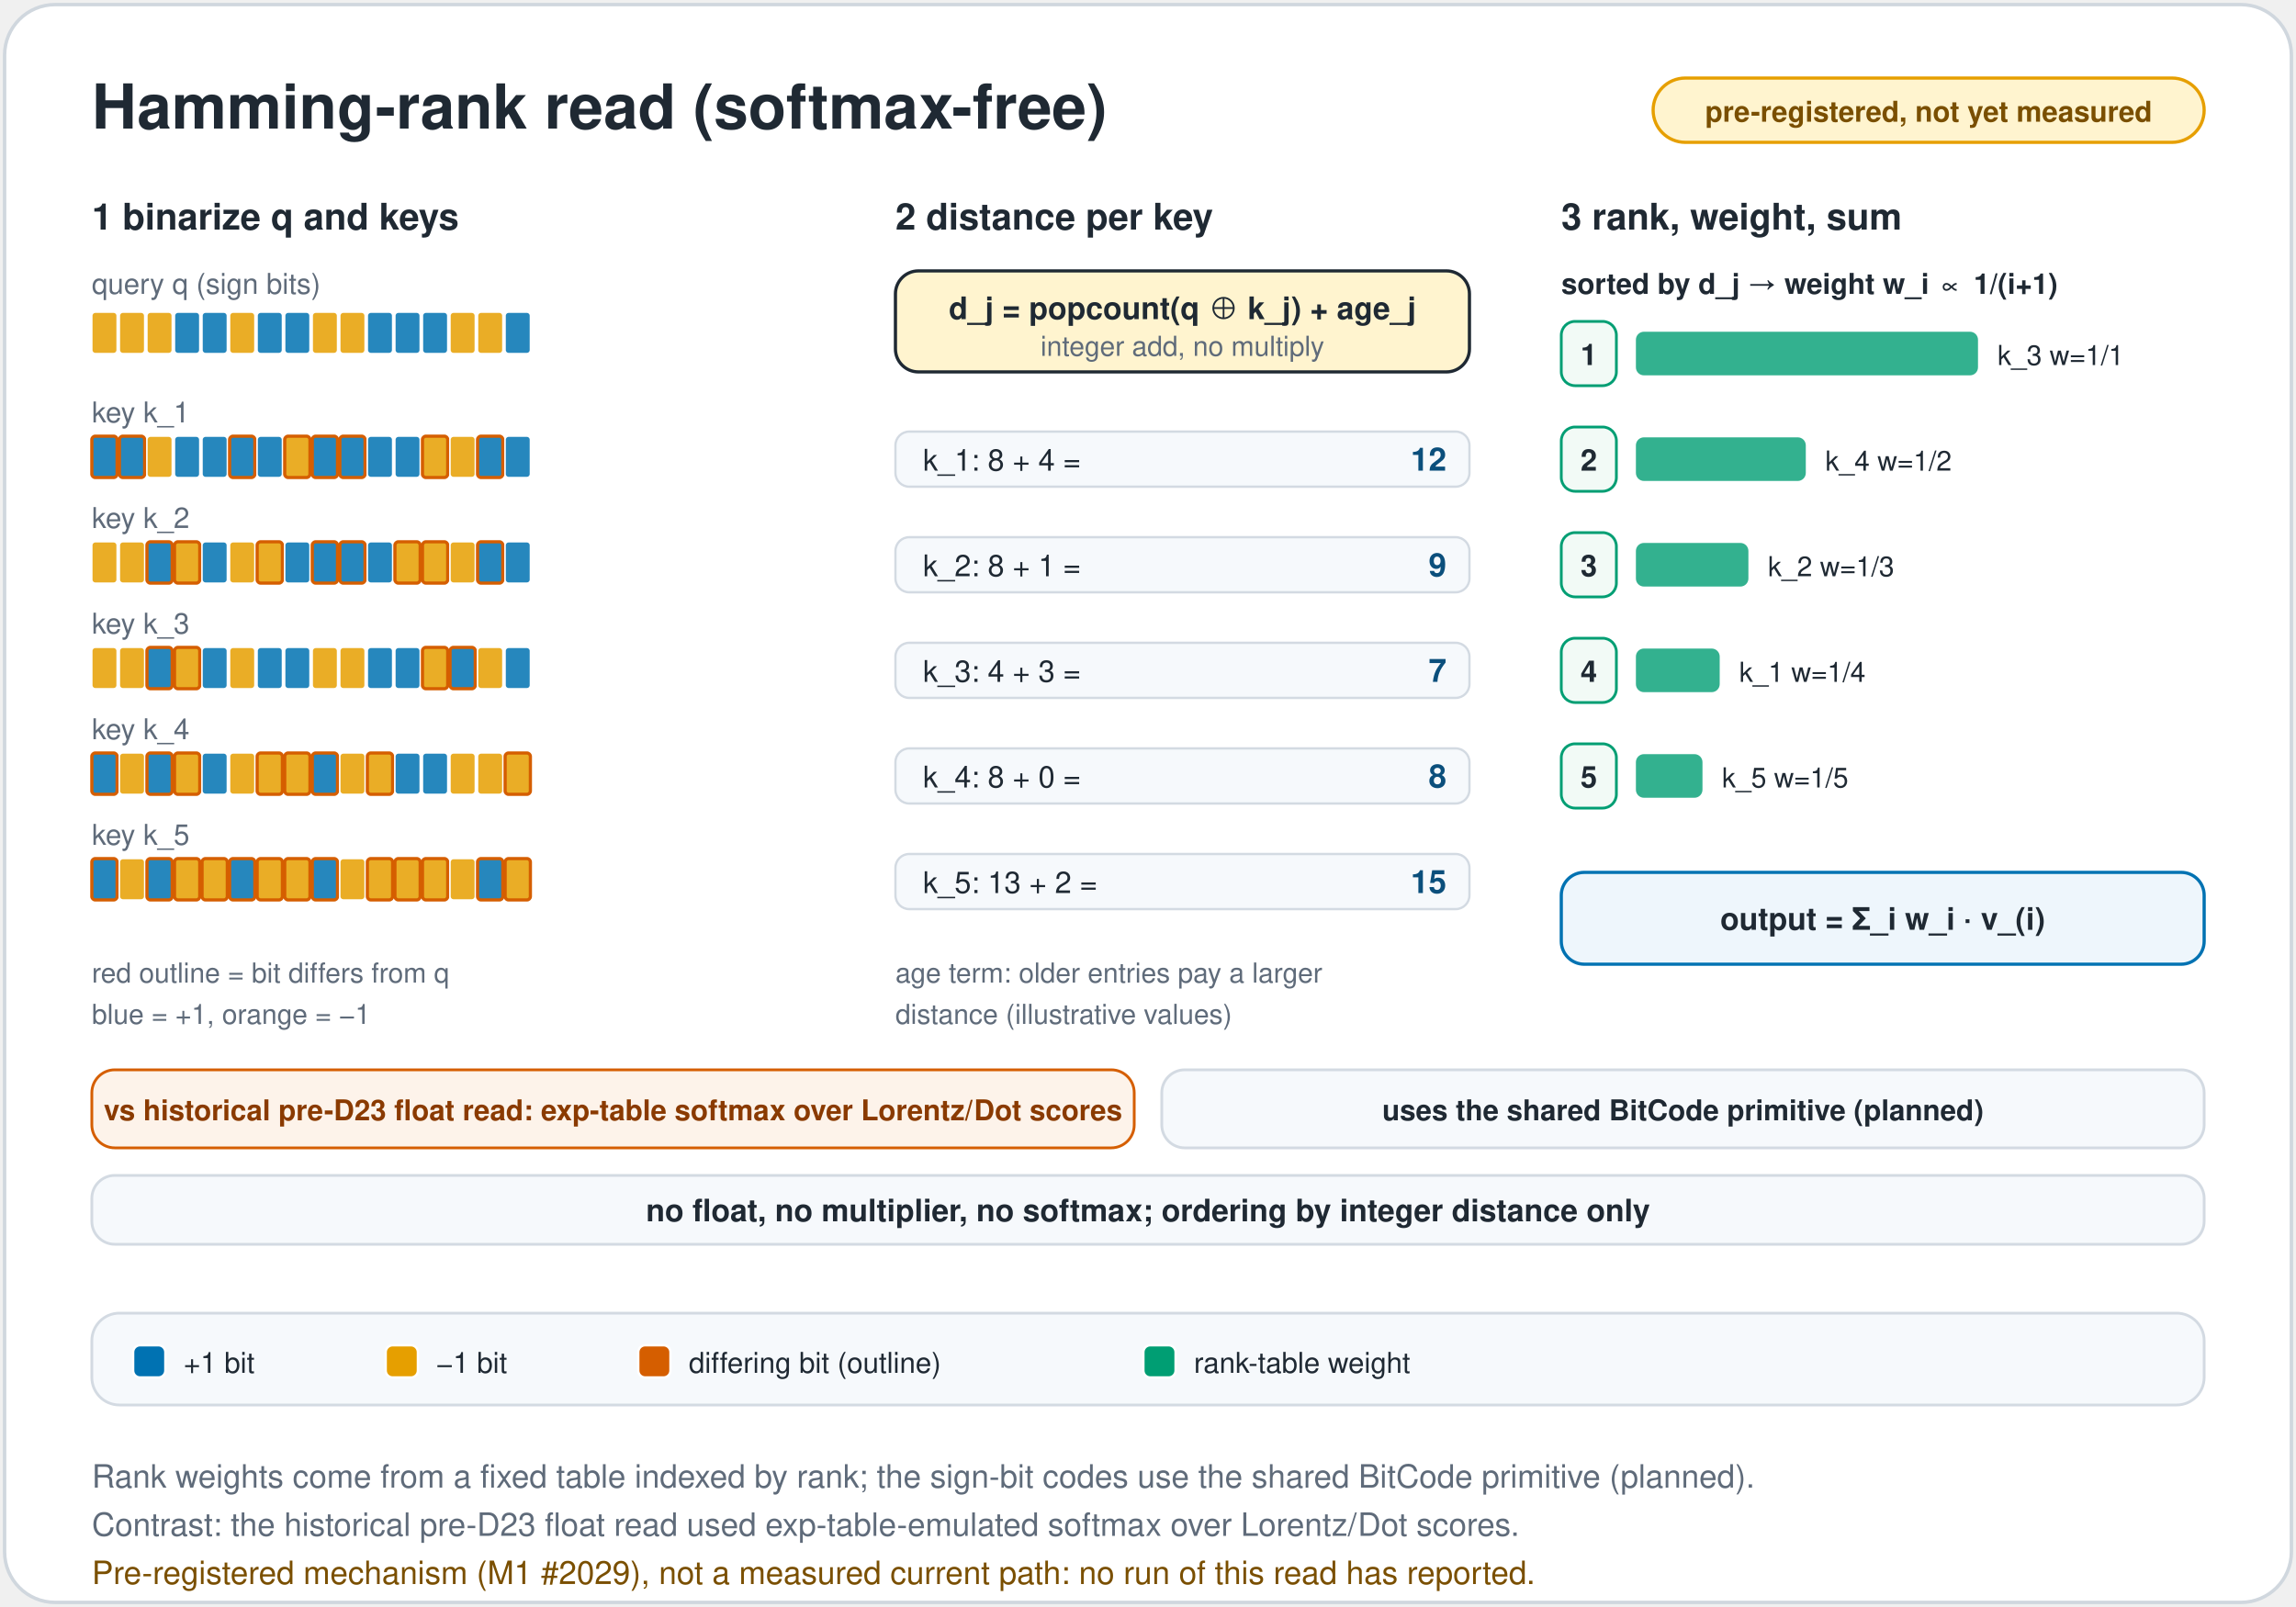
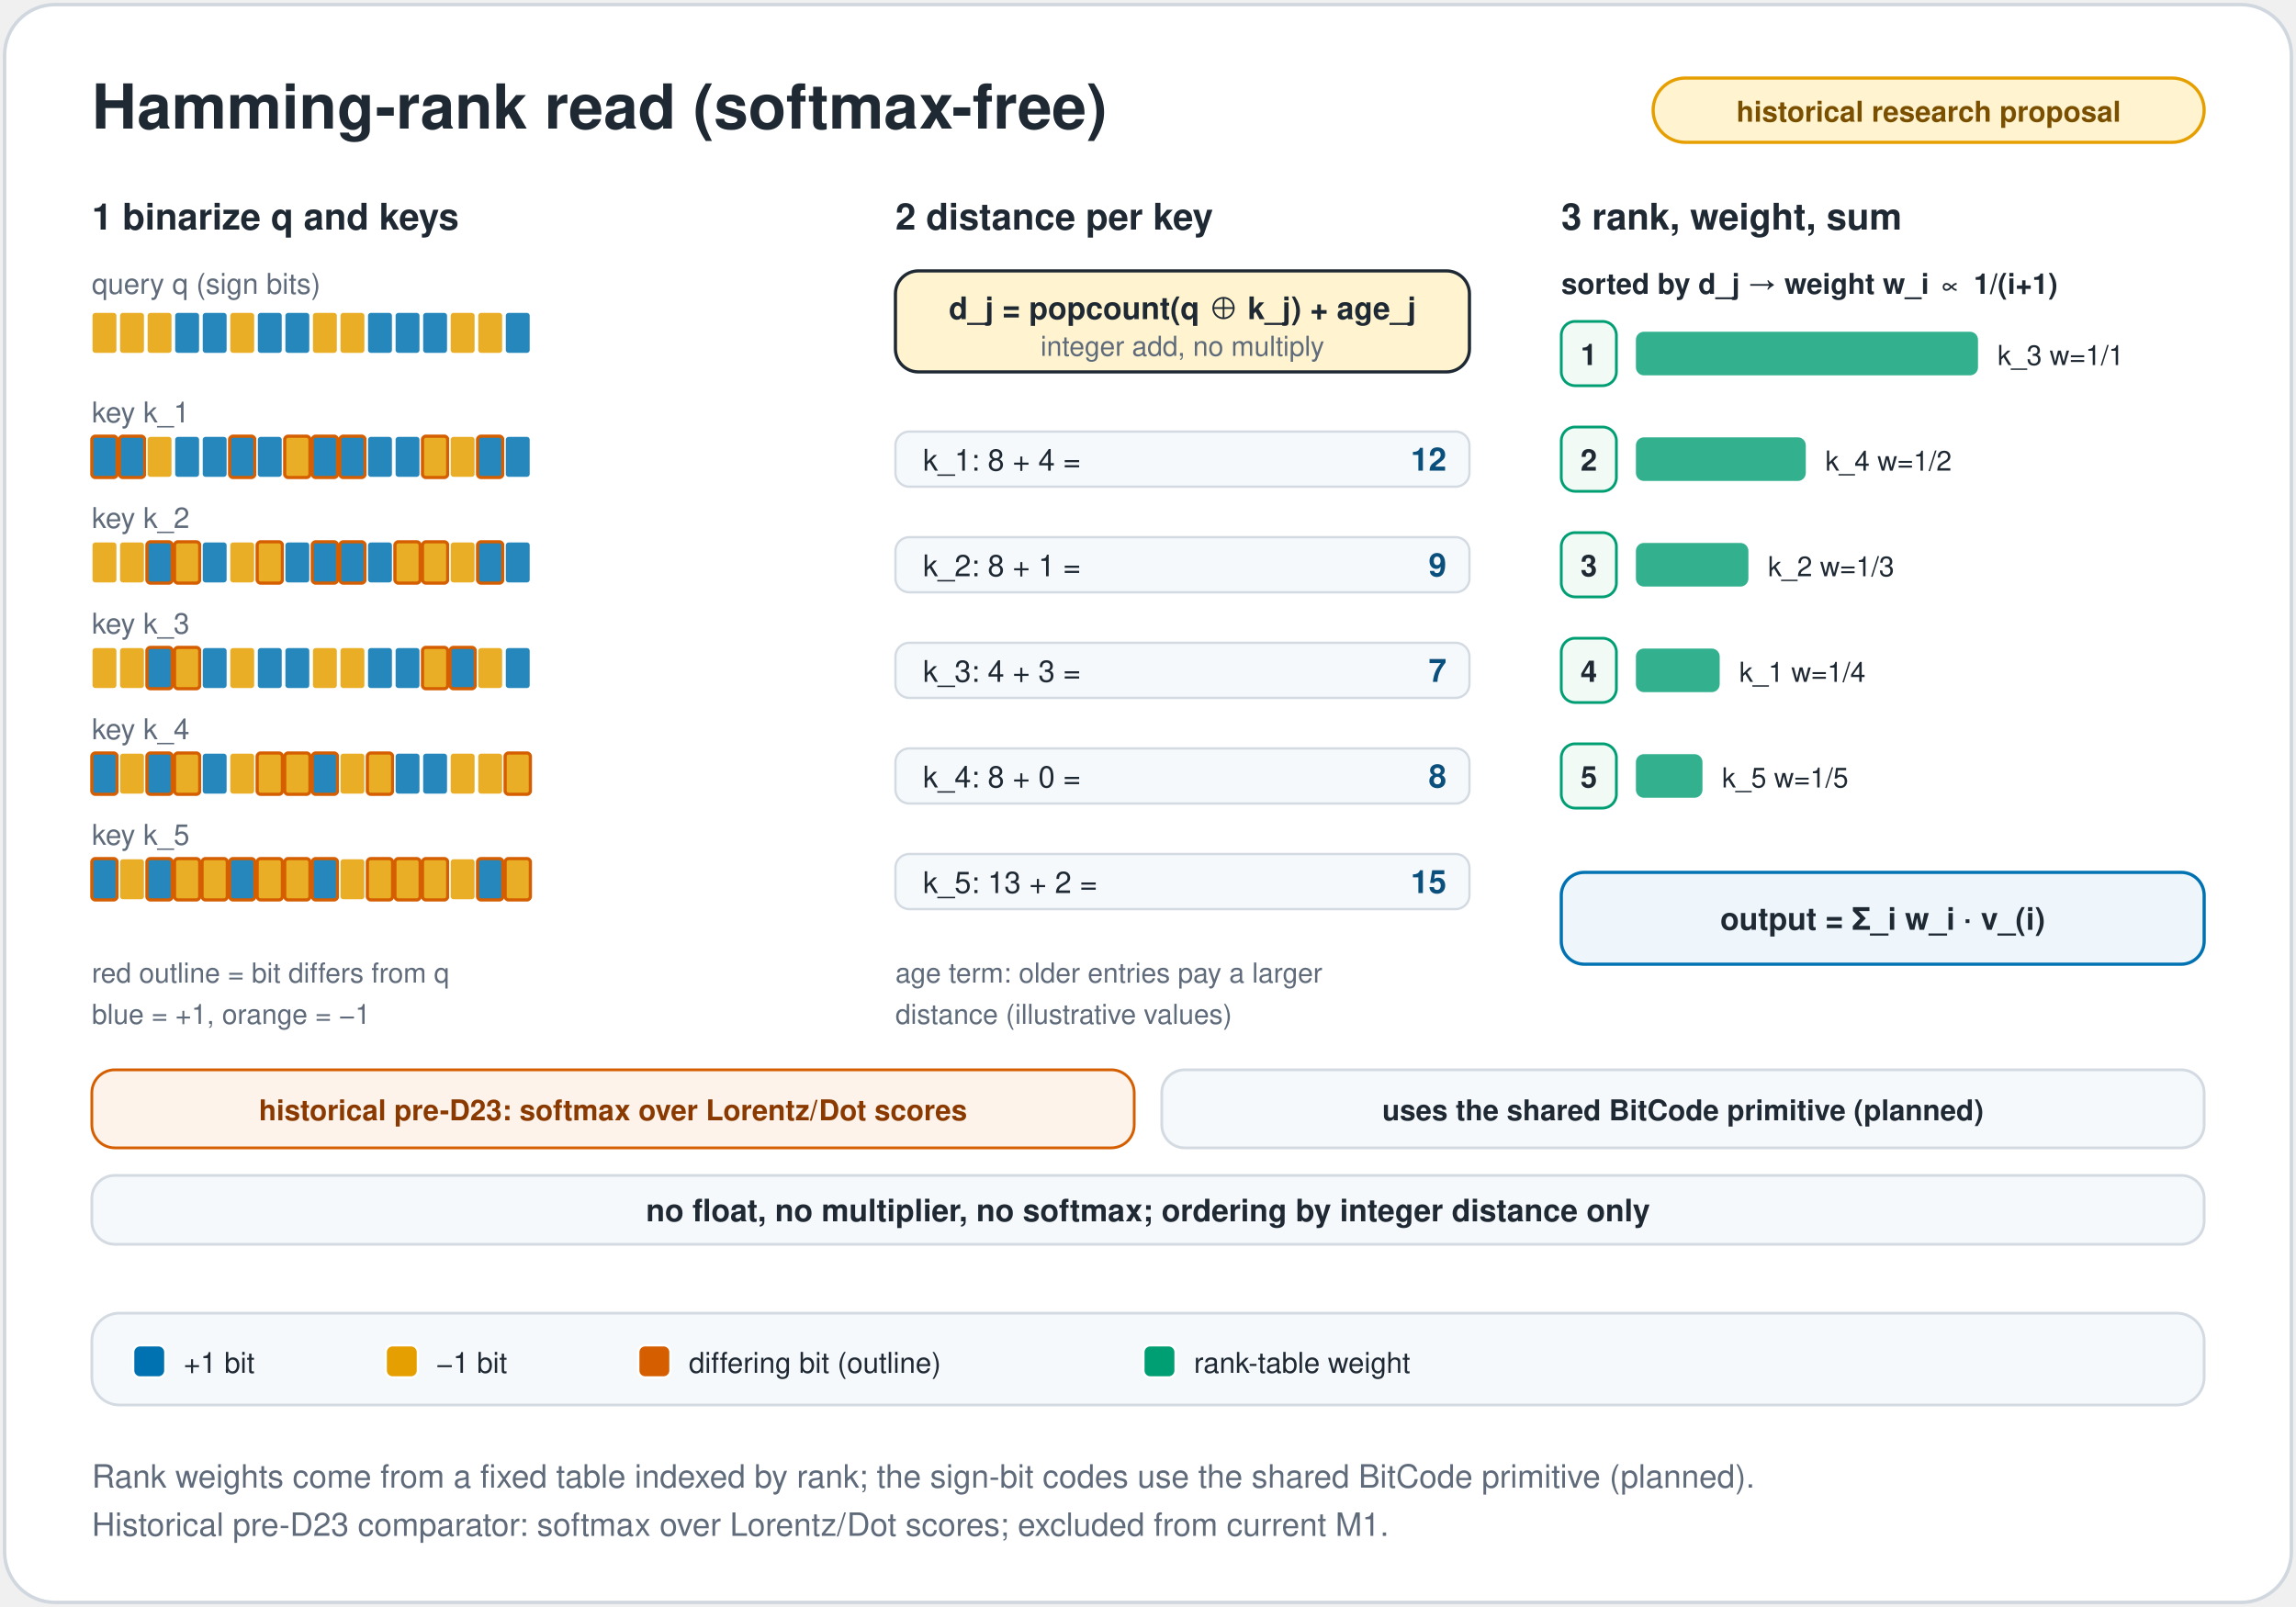
- <svg xmlns="http://www.w3.org/2000/svg" viewBox="0 0 1000 700" width="900" height="630" role="img" aria-labelledby="t d" font-family="-apple-system, BlinkMacSystemFont, 'Segoe UI', Helvetica, Arial, sans-serif">
+ <svg xmlns="http://www.w3.org/2000/svg" viewBox="0 0 1000 700" width="900" height="630" role="img" aria-labelledby="t d" font-family="-apple-system, BlinkMacSystemFont, 'Segoe UI', Helvetica, Arial, 'DejaVu Sans', sans-serif">
  <rect x="2" y="2" width="996" height="696" rx="22" fill="#ffffff" stroke="#d0d7de" stroke-width="1.5" />
  <text x="40" y="56" font-size="27" font-weight="700" fill="#1f2933">Hamming-rank read (softmax-free)</text>
  <rect x="720" y="34" width="240" height="28" rx="14" fill="#fff4cf" fill-opacity="1" stroke="#E69F00" stroke-width="1.4" stroke-opacity="1" />
-   <text x="840" y="53" font-size="12.5" fill="#7a4f00" fill-opacity="1" text-anchor="middle" font-weight="bold">pre-registered, not yet measured</text>
+   <text x="840" y="53" font-size="12.5" fill="#7a4f00" fill-opacity="1" text-anchor="middle" font-weight="bold">historical research proposal</text>
  <text x="40" y="100" font-size="16" fill="#1f2933" fill-opacity="1" text-anchor="start" font-weight="bold">1  binarize q and keys</text>
  <text x="390" y="100" font-size="16" fill="#1f2933" fill-opacity="1" text-anchor="start" font-weight="bold">2  distance per key</text>
  <text x="680" y="100" font-size="16" fill="#1f2933" fill-opacity="1" text-anchor="start" font-weight="bold">3  rank, weight, sum</text>
  <text x="40" y="128" font-size="12.5" fill="#5f6b7a" fill-opacity="1" text-anchor="start" font-weight="normal">query q (sign bits)</text>
  <rect x="40" y="136" width="11" height="18" rx="1.5" fill="#E69F00" fill-opacity="0.85" stroke="#fff" stroke-width="0.6" stroke-opacity="1" />
  <rect x="52" y="136" width="11" height="18" rx="1.5" fill="#E69F00" fill-opacity="0.85" stroke="#fff" stroke-width="0.6" stroke-opacity="1" />
  <rect x="64" y="136" width="11" height="18" rx="1.5" fill="#E69F00" fill-opacity="0.85" stroke="#fff" stroke-width="0.6" stroke-opacity="1" />
  <rect x="76" y="136" width="11" height="18" rx="1.5" fill="#0072B2" fill-opacity="0.85" stroke="#fff" stroke-width="0.6" stroke-opacity="1" />
  <rect x="88" y="136" width="11" height="18" rx="1.5" fill="#0072B2" fill-opacity="0.85" stroke="#fff" stroke-width="0.6" stroke-opacity="1" />
  <rect x="100" y="136" width="11" height="18" rx="1.5" fill="#E69F00" fill-opacity="0.85" stroke="#fff" stroke-width="0.6" stroke-opacity="1" />
  <rect x="112" y="136" width="11" height="18" rx="1.5" fill="#0072B2" fill-opacity="0.85" stroke="#fff" stroke-width="0.6" stroke-opacity="1" />
  <rect x="124" y="136" width="11" height="18" rx="1.5" fill="#0072B2" fill-opacity="0.85" stroke="#fff" stroke-width="0.6" stroke-opacity="1" />
  <rect x="136" y="136" width="11" height="18" rx="1.5" fill="#E69F00" fill-opacity="0.85" stroke="#fff" stroke-width="0.6" stroke-opacity="1" />
  <rect x="148" y="136" width="11" height="18" rx="1.5" fill="#E69F00" fill-opacity="0.85" stroke="#fff" stroke-width="0.6" stroke-opacity="1" />
  <rect x="160" y="136" width="11" height="18" rx="1.5" fill="#0072B2" fill-opacity="0.85" stroke="#fff" stroke-width="0.6" stroke-opacity="1" />
  <rect x="172" y="136" width="11" height="18" rx="1.5" fill="#0072B2" fill-opacity="0.85" stroke="#fff" stroke-width="0.6" stroke-opacity="1" />
  <rect x="184" y="136" width="11" height="18" rx="1.5" fill="#0072B2" fill-opacity="0.85" stroke="#fff" stroke-width="0.6" stroke-opacity="1" />
  <rect x="196" y="136" width="11" height="18" rx="1.5" fill="#E69F00" fill-opacity="0.85" stroke="#fff" stroke-width="0.6" stroke-opacity="1" />
  <rect x="208" y="136" width="11" height="18" rx="1.5" fill="#E69F00" fill-opacity="0.85" stroke="#fff" stroke-width="0.6" stroke-opacity="1" />
  <rect x="220" y="136" width="11" height="18" rx="1.5" fill="#0072B2" fill-opacity="0.85" stroke="#fff" stroke-width="0.6" stroke-opacity="1" />
  <text x="40" y="184" font-size="12.5" fill="#5f6b7a" fill-opacity="1" text-anchor="start" font-weight="normal">key k_1</text>
  <rect x="40" y="190" width="11" height="18" rx="1.5" fill="#0072B2" fill-opacity="0.85" stroke="#D55E00" stroke-width="1.4" stroke-opacity="1" />
  <rect x="52" y="190" width="11" height="18" rx="1.5" fill="#0072B2" fill-opacity="0.85" stroke="#D55E00" stroke-width="1.4" stroke-opacity="1" />
  <rect x="64" y="190" width="11" height="18" rx="1.5" fill="#E69F00" fill-opacity="0.85" stroke="#fff" stroke-width="0.6" stroke-opacity="1" />
  <rect x="76" y="190" width="11" height="18" rx="1.5" fill="#0072B2" fill-opacity="0.85" stroke="#fff" stroke-width="0.6" stroke-opacity="1" />
  <rect x="88" y="190" width="11" height="18" rx="1.5" fill="#0072B2" fill-opacity="0.85" stroke="#fff" stroke-width="0.6" stroke-opacity="1" />
  <rect x="100" y="190" width="11" height="18" rx="1.5" fill="#0072B2" fill-opacity="0.85" stroke="#D55E00" stroke-width="1.4" stroke-opacity="1" />
  <rect x="112" y="190" width="11" height="18" rx="1.5" fill="#0072B2" fill-opacity="0.85" stroke="#fff" stroke-width="0.6" stroke-opacity="1" />
  <rect x="124" y="190" width="11" height="18" rx="1.5" fill="#E69F00" fill-opacity="0.85" stroke="#D55E00" stroke-width="1.4" stroke-opacity="1" />
  <rect x="136" y="190" width="11" height="18" rx="1.5" fill="#0072B2" fill-opacity="0.85" stroke="#D55E00" stroke-width="1.4" stroke-opacity="1" />
  <rect x="148" y="190" width="11" height="18" rx="1.5" fill="#0072B2" fill-opacity="0.85" stroke="#D55E00" stroke-width="1.4" stroke-opacity="1" />
  <rect x="160" y="190" width="11" height="18" rx="1.5" fill="#0072B2" fill-opacity="0.85" stroke="#fff" stroke-width="0.6" stroke-opacity="1" />
  <rect x="172" y="190" width="11" height="18" rx="1.5" fill="#0072B2" fill-opacity="0.85" stroke="#fff" stroke-width="0.6" stroke-opacity="1" />
  <rect x="184" y="190" width="11" height="18" rx="1.5" fill="#E69F00" fill-opacity="0.85" stroke="#D55E00" stroke-width="1.4" stroke-opacity="1" />
  <rect x="196" y="190" width="11" height="18" rx="1.5" fill="#E69F00" fill-opacity="0.85" stroke="#fff" stroke-width="0.6" stroke-opacity="1" />
  <rect x="208" y="190" width="11" height="18" rx="1.5" fill="#0072B2" fill-opacity="0.85" stroke="#D55E00" stroke-width="1.4" stroke-opacity="1" />
  <rect x="220" y="190" width="11" height="18" rx="1.5" fill="#0072B2" fill-opacity="0.85" stroke="#fff" stroke-width="0.6" stroke-opacity="1" />
  <text x="40" y="230" font-size="12.5" fill="#5f6b7a" fill-opacity="1" text-anchor="start" font-weight="normal">key k_2</text>
  <rect x="40" y="236" width="11" height="18" rx="1.5" fill="#E69F00" fill-opacity="0.85" stroke="#fff" stroke-width="0.6" stroke-opacity="1" />
  <rect x="52" y="236" width="11" height="18" rx="1.5" fill="#E69F00" fill-opacity="0.85" stroke="#fff" stroke-width="0.6" stroke-opacity="1" />
  <rect x="64" y="236" width="11" height="18" rx="1.5" fill="#0072B2" fill-opacity="0.85" stroke="#D55E00" stroke-width="1.4" stroke-opacity="1" />
  <rect x="76" y="236" width="11" height="18" rx="1.5" fill="#E69F00" fill-opacity="0.85" stroke="#D55E00" stroke-width="1.4" stroke-opacity="1" />
  <rect x="88" y="236" width="11" height="18" rx="1.5" fill="#0072B2" fill-opacity="0.85" stroke="#fff" stroke-width="0.6" stroke-opacity="1" />
  <rect x="100" y="236" width="11" height="18" rx="1.5" fill="#E69F00" fill-opacity="0.85" stroke="#fff" stroke-width="0.6" stroke-opacity="1" />
  <rect x="112" y="236" width="11" height="18" rx="1.5" fill="#E69F00" fill-opacity="0.85" stroke="#D55E00" stroke-width="1.4" stroke-opacity="1" />
  <rect x="124" y="236" width="11" height="18" rx="1.5" fill="#0072B2" fill-opacity="0.85" stroke="#fff" stroke-width="0.6" stroke-opacity="1" />
  <rect x="136" y="236" width="11" height="18" rx="1.5" fill="#0072B2" fill-opacity="0.85" stroke="#D55E00" stroke-width="1.4" stroke-opacity="1" />
  <rect x="148" y="236" width="11" height="18" rx="1.5" fill="#0072B2" fill-opacity="0.85" stroke="#D55E00" stroke-width="1.4" stroke-opacity="1" />
  <rect x="160" y="236" width="11" height="18" rx="1.5" fill="#0072B2" fill-opacity="0.85" stroke="#fff" stroke-width="0.6" stroke-opacity="1" />
  <rect x="172" y="236" width="11" height="18" rx="1.5" fill="#E69F00" fill-opacity="0.85" stroke="#D55E00" stroke-width="1.4" stroke-opacity="1" />
  <rect x="184" y="236" width="11" height="18" rx="1.5" fill="#E69F00" fill-opacity="0.85" stroke="#D55E00" stroke-width="1.4" stroke-opacity="1" />
  <rect x="196" y="236" width="11" height="18" rx="1.5" fill="#E69F00" fill-opacity="0.85" stroke="#fff" stroke-width="0.6" stroke-opacity="1" />
  <rect x="208" y="236" width="11" height="18" rx="1.5" fill="#0072B2" fill-opacity="0.85" stroke="#D55E00" stroke-width="1.4" stroke-opacity="1" />
  <rect x="220" y="236" width="11" height="18" rx="1.5" fill="#0072B2" fill-opacity="0.85" stroke="#fff" stroke-width="0.6" stroke-opacity="1" />
  <text x="40" y="276" font-size="12.5" fill="#5f6b7a" fill-opacity="1" text-anchor="start" font-weight="normal">key k_3</text>
  <rect x="40" y="282" width="11" height="18" rx="1.5" fill="#E69F00" fill-opacity="0.85" stroke="#fff" stroke-width="0.6" stroke-opacity="1" />
  <rect x="52" y="282" width="11" height="18" rx="1.5" fill="#E69F00" fill-opacity="0.85" stroke="#fff" stroke-width="0.6" stroke-opacity="1" />
  <rect x="64" y="282" width="11" height="18" rx="1.5" fill="#0072B2" fill-opacity="0.85" stroke="#D55E00" stroke-width="1.4" stroke-opacity="1" />
  <rect x="76" y="282" width="11" height="18" rx="1.5" fill="#E69F00" fill-opacity="0.85" stroke="#D55E00" stroke-width="1.4" stroke-opacity="1" />
  <rect x="88" y="282" width="11" height="18" rx="1.5" fill="#0072B2" fill-opacity="0.85" stroke="#fff" stroke-width="0.6" stroke-opacity="1" />
  <rect x="100" y="282" width="11" height="18" rx="1.5" fill="#E69F00" fill-opacity="0.85" stroke="#fff" stroke-width="0.6" stroke-opacity="1" />
  <rect x="112" y="282" width="11" height="18" rx="1.5" fill="#0072B2" fill-opacity="0.85" stroke="#fff" stroke-width="0.6" stroke-opacity="1" />
  <rect x="124" y="282" width="11" height="18" rx="1.5" fill="#0072B2" fill-opacity="0.85" stroke="#fff" stroke-width="0.6" stroke-opacity="1" />
  <rect x="136" y="282" width="11" height="18" rx="1.5" fill="#E69F00" fill-opacity="0.85" stroke="#fff" stroke-width="0.6" stroke-opacity="1" />
  <rect x="148" y="282" width="11" height="18" rx="1.5" fill="#E69F00" fill-opacity="0.85" stroke="#fff" stroke-width="0.6" stroke-opacity="1" />
  <rect x="160" y="282" width="11" height="18" rx="1.5" fill="#0072B2" fill-opacity="0.85" stroke="#fff" stroke-width="0.6" stroke-opacity="1" />
  <rect x="172" y="282" width="11" height="18" rx="1.5" fill="#0072B2" fill-opacity="0.85" stroke="#fff" stroke-width="0.6" stroke-opacity="1" />
  <rect x="184" y="282" width="11" height="18" rx="1.5" fill="#E69F00" fill-opacity="0.85" stroke="#D55E00" stroke-width="1.4" stroke-opacity="1" />
  <rect x="196" y="282" width="11" height="18" rx="1.5" fill="#0072B2" fill-opacity="0.85" stroke="#D55E00" stroke-width="1.4" stroke-opacity="1" />
  <rect x="208" y="282" width="11" height="18" rx="1.5" fill="#E69F00" fill-opacity="0.85" stroke="#fff" stroke-width="0.6" stroke-opacity="1" />
  <rect x="220" y="282" width="11" height="18" rx="1.5" fill="#0072B2" fill-opacity="0.85" stroke="#fff" stroke-width="0.6" stroke-opacity="1" />
  <text x="40" y="322" font-size="12.5" fill="#5f6b7a" fill-opacity="1" text-anchor="start" font-weight="normal">key k_4</text>
  <rect x="40" y="328" width="11" height="18" rx="1.5" fill="#0072B2" fill-opacity="0.85" stroke="#D55E00" stroke-width="1.4" stroke-opacity="1" />
  <rect x="52" y="328" width="11" height="18" rx="1.5" fill="#E69F00" fill-opacity="0.85" stroke="#fff" stroke-width="0.6" stroke-opacity="1" />
  <rect x="64" y="328" width="11" height="18" rx="1.5" fill="#0072B2" fill-opacity="0.85" stroke="#D55E00" stroke-width="1.4" stroke-opacity="1" />
  <rect x="76" y="328" width="11" height="18" rx="1.5" fill="#E69F00" fill-opacity="0.85" stroke="#D55E00" stroke-width="1.4" stroke-opacity="1" />
  <rect x="88" y="328" width="11" height="18" rx="1.5" fill="#0072B2" fill-opacity="0.85" stroke="#fff" stroke-width="0.6" stroke-opacity="1" />
  <rect x="100" y="328" width="11" height="18" rx="1.5" fill="#E69F00" fill-opacity="0.85" stroke="#fff" stroke-width="0.6" stroke-opacity="1" />
  <rect x="112" y="328" width="11" height="18" rx="1.5" fill="#E69F00" fill-opacity="0.85" stroke="#D55E00" stroke-width="1.4" stroke-opacity="1" />
  <rect x="124" y="328" width="11" height="18" rx="1.5" fill="#E69F00" fill-opacity="0.85" stroke="#D55E00" stroke-width="1.4" stroke-opacity="1" />
  <rect x="136" y="328" width="11" height="18" rx="1.5" fill="#0072B2" fill-opacity="0.85" stroke="#D55E00" stroke-width="1.4" stroke-opacity="1" />
  <rect x="148" y="328" width="11" height="18" rx="1.5" fill="#E69F00" fill-opacity="0.85" stroke="#fff" stroke-width="0.6" stroke-opacity="1" />
  <rect x="160" y="328" width="11" height="18" rx="1.5" fill="#E69F00" fill-opacity="0.85" stroke="#D55E00" stroke-width="1.4" stroke-opacity="1" />
  <rect x="172" y="328" width="11" height="18" rx="1.5" fill="#0072B2" fill-opacity="0.85" stroke="#fff" stroke-width="0.6" stroke-opacity="1" />
  <rect x="184" y="328" width="11" height="18" rx="1.5" fill="#0072B2" fill-opacity="0.85" stroke="#fff" stroke-width="0.6" stroke-opacity="1" />
  <rect x="196" y="328" width="11" height="18" rx="1.5" fill="#E69F00" fill-opacity="0.85" stroke="#fff" stroke-width="0.6" stroke-opacity="1" />
  <rect x="208" y="328" width="11" height="18" rx="1.5" fill="#E69F00" fill-opacity="0.85" stroke="#fff" stroke-width="0.6" stroke-opacity="1" />
  <rect x="220" y="328" width="11" height="18" rx="1.5" fill="#E69F00" fill-opacity="0.85" stroke="#D55E00" stroke-width="1.4" stroke-opacity="1" />
  <text x="40" y="368" font-size="12.5" fill="#5f6b7a" fill-opacity="1" text-anchor="start" font-weight="normal">key k_5</text>
  <rect x="40" y="374" width="11" height="18" rx="1.5" fill="#0072B2" fill-opacity="0.85" stroke="#D55E00" stroke-width="1.4" stroke-opacity="1" />
  <rect x="52" y="374" width="11" height="18" rx="1.5" fill="#E69F00" fill-opacity="0.85" stroke="#fff" stroke-width="0.6" stroke-opacity="1" />
  <rect x="64" y="374" width="11" height="18" rx="1.5" fill="#0072B2" fill-opacity="0.85" stroke="#D55E00" stroke-width="1.4" stroke-opacity="1" />
  <rect x="76" y="374" width="11" height="18" rx="1.5" fill="#E69F00" fill-opacity="0.85" stroke="#D55E00" stroke-width="1.4" stroke-opacity="1" />
  <rect x="88" y="374" width="11" height="18" rx="1.5" fill="#E69F00" fill-opacity="0.85" stroke="#D55E00" stroke-width="1.4" stroke-opacity="1" />
  <rect x="100" y="374" width="11" height="18" rx="1.5" fill="#0072B2" fill-opacity="0.85" stroke="#D55E00" stroke-width="1.4" stroke-opacity="1" />
  <rect x="112" y="374" width="11" height="18" rx="1.5" fill="#E69F00" fill-opacity="0.85" stroke="#D55E00" stroke-width="1.4" stroke-opacity="1" />
  <rect x="124" y="374" width="11" height="18" rx="1.5" fill="#E69F00" fill-opacity="0.85" stroke="#D55E00" stroke-width="1.4" stroke-opacity="1" />
  <rect x="136" y="374" width="11" height="18" rx="1.5" fill="#0072B2" fill-opacity="0.85" stroke="#D55E00" stroke-width="1.4" stroke-opacity="1" />
  <rect x="148" y="374" width="11" height="18" rx="1.5" fill="#E69F00" fill-opacity="0.85" stroke="#fff" stroke-width="0.6" stroke-opacity="1" />
  <rect x="160" y="374" width="11" height="18" rx="1.5" fill="#E69F00" fill-opacity="0.85" stroke="#D55E00" stroke-width="1.4" stroke-opacity="1" />
  <rect x="172" y="374" width="11" height="18" rx="1.5" fill="#E69F00" fill-opacity="0.85" stroke="#D55E00" stroke-width="1.4" stroke-opacity="1" />
  <rect x="184" y="374" width="11" height="18" rx="1.5" fill="#E69F00" fill-opacity="0.85" stroke="#D55E00" stroke-width="1.4" stroke-opacity="1" />
  <rect x="196" y="374" width="11" height="18" rx="1.5" fill="#E69F00" fill-opacity="0.85" stroke="#fff" stroke-width="0.6" stroke-opacity="1" />
  <rect x="208" y="374" width="11" height="18" rx="1.5" fill="#0072B2" fill-opacity="0.85" stroke="#D55E00" stroke-width="1.4" stroke-opacity="1" />
  <rect x="220" y="374" width="11" height="18" rx="1.5" fill="#E69F00" fill-opacity="0.85" stroke="#D55E00" stroke-width="1.4" stroke-opacity="1" />
  <text x="40" y="428" font-size="12" fill="#5f6b7a" fill-opacity="1" text-anchor="start" font-weight="normal">red outline = bit differs from q</text>
  <text x="40" y="446" font-size="12" fill="#5f6b7a" fill-opacity="1" text-anchor="start" font-weight="normal">blue = +1, orange = −1</text>
  <rect x="390" y="118" width="250" height="44" rx="10" fill="#fff4cf" fill-opacity="1" stroke="#1f2933" stroke-width="1.4" stroke-opacity="1" />
  <text x="515" y="139" font-size="13.5" fill="#1f2933" fill-opacity="1" text-anchor="middle" font-weight="bold">d_j = popcount(q ⊕ k_j) + age_j</text>
  <text x="515" y="155" font-size="12" fill="#5f6b7a" fill-opacity="1" text-anchor="middle" font-weight="normal">integer add, no multiply</text>
  <rect x="390" y="188" width="250" height="24" rx="6" fill="#f6f9fc" fill-opacity="1" stroke="#d3dae2" stroke-width="1" stroke-opacity="1" />
  <text x="402" y="205" font-size="13" fill="#1f2933" fill-opacity="1" text-anchor="start" font-weight="normal">k_1:  8 + 4  =</text>
  <text x="630" y="205" font-size="14" fill="#0b4f7c" fill-opacity="1" text-anchor="end" font-weight="bold">12</text>
  <rect x="390" y="234" width="250" height="24" rx="6" fill="#f6f9fc" fill-opacity="1" stroke="#d3dae2" stroke-width="1" stroke-opacity="1" />
  <text x="402" y="251" font-size="13" fill="#1f2933" fill-opacity="1" text-anchor="start" font-weight="normal">k_2:  8 + 1  =</text>
  <text x="630" y="251" font-size="14" fill="#0b4f7c" fill-opacity="1" text-anchor="end" font-weight="bold">9</text>
  <rect x="390" y="280" width="250" height="24" rx="6" fill="#f6f9fc" fill-opacity="1" stroke="#d3dae2" stroke-width="1" stroke-opacity="1" />
  <text x="402" y="297" font-size="13" fill="#1f2933" fill-opacity="1" text-anchor="start" font-weight="normal">k_3:  4 + 3  =</text>
  <text x="630" y="297" font-size="14" fill="#0b4f7c" fill-opacity="1" text-anchor="end" font-weight="bold">7</text>
  <rect x="390" y="326" width="250" height="24" rx="6" fill="#f6f9fc" fill-opacity="1" stroke="#d3dae2" stroke-width="1" stroke-opacity="1" />
  <text x="402" y="343" font-size="13" fill="#1f2933" fill-opacity="1" text-anchor="start" font-weight="normal">k_4:  8 + 0  =</text>
  <text x="630" y="343" font-size="14" fill="#0b4f7c" fill-opacity="1" text-anchor="end" font-weight="bold">8</text>
  <rect x="390" y="372" width="250" height="24" rx="6" fill="#f6f9fc" fill-opacity="1" stroke="#d3dae2" stroke-width="1" stroke-opacity="1" />
  <text x="402" y="389" font-size="13" fill="#1f2933" fill-opacity="1" text-anchor="start" font-weight="normal">k_5:  13 + 2  =</text>
  <text x="630" y="389" font-size="14" fill="#0b4f7c" fill-opacity="1" text-anchor="end" font-weight="bold">15</text>
  <text x="390" y="428" font-size="12" fill="#5f6b7a" fill-opacity="1" text-anchor="start" font-weight="normal">age term: older entries pay a larger</text>
  <text x="390" y="446" font-size="12" fill="#5f6b7a" fill-opacity="1" text-anchor="start" font-weight="normal">distance (illustrative values)</text>
  <text x="680" y="128" font-size="12.5" fill="#1f2933" fill-opacity="1" text-anchor="start" font-weight="bold">sorted by d_j  →  weight  w_i ∝ 1/(i+1)</text>
  <rect x="680" y="140" width="24" height="28" rx="6" fill="#f2faf6" fill-opacity="1" stroke="#009E73" stroke-width="1.2" stroke-opacity="1" />
  <text x="692" y="159" font-size="13" fill="#1f2933" fill-opacity="1" text-anchor="middle" font-weight="bold">1</text>
  <rect x="712" y="144" width="150" height="20" rx="4" fill="#009E73" fill-opacity="0.8" stroke="#fff" stroke-width="1" stroke-opacity="1" />
  <text x="870" y="159" font-size="12" fill="#1f2933" fill-opacity="1" text-anchor="start" font-weight="normal">k_3  w=1/1</text>
  <rect x="680" y="186" width="24" height="28" rx="6" fill="#f2faf6" fill-opacity="1" stroke="#009E73" stroke-width="1.2" stroke-opacity="1" />
  <text x="692" y="205" font-size="13" fill="#1f2933" fill-opacity="1" text-anchor="middle" font-weight="bold">2</text>
  <rect x="712" y="190" width="75" height="20" rx="4" fill="#009E73" fill-opacity="0.8" stroke="#fff" stroke-width="1" stroke-opacity="1" />
  <text x="795" y="205" font-size="12" fill="#1f2933" fill-opacity="1" text-anchor="start" font-weight="normal">k_4  w=1/2</text>
  <rect x="680" y="232" width="24" height="28" rx="6" fill="#f2faf6" fill-opacity="1" stroke="#009E73" stroke-width="1.2" stroke-opacity="1" />
  <text x="692" y="251" font-size="13" fill="#1f2933" fill-opacity="1" text-anchor="middle" font-weight="bold">3</text>
  <rect x="712" y="236" width="50" height="20" rx="4" fill="#009E73" fill-opacity="0.8" stroke="#fff" stroke-width="1" stroke-opacity="1" />
  <text x="770" y="251" font-size="12" fill="#1f2933" fill-opacity="1" text-anchor="start" font-weight="normal">k_2  w=1/3</text>
  <rect x="680" y="278" width="24" height="28" rx="6" fill="#f2faf6" fill-opacity="1" stroke="#009E73" stroke-width="1.2" stroke-opacity="1" />
  <text x="692" y="297" font-size="13" fill="#1f2933" fill-opacity="1" text-anchor="middle" font-weight="bold">4</text>
  <rect x="712" y="282" width="37.5" height="20" rx="4" fill="#009E73" fill-opacity="0.8" stroke="#fff" stroke-width="1" stroke-opacity="1" />
  <text x="757.5" y="297" font-size="12" fill="#1f2933" fill-opacity="1" text-anchor="start" font-weight="normal">k_1  w=1/4</text>
  <rect x="680" y="324" width="24" height="28" rx="6" fill="#f2faf6" fill-opacity="1" stroke="#009E73" stroke-width="1.2" stroke-opacity="1" />
  <text x="692" y="343" font-size="13" fill="#1f2933" fill-opacity="1" text-anchor="middle" font-weight="bold">5</text>
  <rect x="712" y="328" width="30" height="20" rx="4" fill="#009E73" fill-opacity="0.8" stroke="#fff" stroke-width="1" stroke-opacity="1" />
  <text x="750" y="343" font-size="12" fill="#1f2933" fill-opacity="1" text-anchor="start" font-weight="normal">k_5  w=1/5</text>
  <rect x="680" y="380" width="280" height="40" rx="10" fill="#eef6fc" fill-opacity="1" stroke="#0072B2" stroke-width="1.4" stroke-opacity="1" />
  <text x="820" y="405" font-size="13.5" fill="#1f2933" fill-opacity="1" text-anchor="middle" font-weight="bold">output = Σ_i w_i · v_(i)</text>
  <rect x="40" y="466" width="454" height="34" rx="10" fill="#fdf3ea" fill-opacity="1" stroke="#D55E00" stroke-width="1.2" stroke-opacity="1" />
-   <text x="267" y="488" font-size="12.5" fill="#8a3a00" fill-opacity="1" text-anchor="middle" font-weight="bold">vs historical pre-D23 float read: exp-table softmax over Lorentz/Dot scores</text>
+   <text x="267" y="488" font-size="12.5" fill="#8a3a00" fill-opacity="1" text-anchor="middle" font-weight="bold">historical pre-D23: softmax over Lorentz/Dot scores</text>
  <rect x="506" y="466" width="454" height="34" rx="10" fill="#f6f9fc" fill-opacity="1" stroke="#d3dae2" stroke-width="1.2" stroke-opacity="1" />
  <text x="733" y="488" font-size="12.5" fill="#1f2933" fill-opacity="1" text-anchor="middle" font-weight="bold">uses the shared BitCode primitive (planned)</text>
  <rect x="40" y="512" width="920" height="30" rx="10" fill="#f6f9fc" fill-opacity="1" stroke="#d3dae2" stroke-width="1.2" stroke-opacity="1" />
  <text x="500" y="532" font-size="13.5" fill="#1f2933" fill-opacity="1" text-anchor="middle" font-weight="bold">no float, no multiplier, no softmax; ordering by integer distance only</text>
  <rect x="40" y="572" width="920" height="40" rx="12" fill="#f6f9fc" fill-opacity="1" stroke="#d3dae2" stroke-width="1.2" stroke-opacity="1" />
  <rect x="58" y="586" width="14" height="14" rx="3" fill="#0072B2" fill-opacity="1" stroke="#fff" stroke-width="1" stroke-opacity="1" />
  <text x="80" y="598" font-size="12.5" fill="#1f2933" fill-opacity="1" text-anchor="start" font-weight="normal">+1 bit</text>
  <rect x="168" y="586" width="14" height="14" rx="3" fill="#E69F00" fill-opacity="1" stroke="#fff" stroke-width="1" stroke-opacity="1" />
  <text x="190" y="598" font-size="12.5" fill="#1f2933" fill-opacity="1" text-anchor="start" font-weight="normal">−1 bit</text>
  <rect x="278" y="586" width="14" height="14" rx="3" fill="#D55E00" fill-opacity="1" stroke="#fff" stroke-width="1" stroke-opacity="1" />
  <text x="300" y="598" font-size="12.5" fill="#1f2933" fill-opacity="1" text-anchor="start" font-weight="normal">differing bit (outline)</text>
  <rect x="498" y="586" width="14" height="14" rx="3" fill="#009E73" fill-opacity="1" stroke="#fff" stroke-width="1" stroke-opacity="1" />
  <text x="520" y="598" font-size="12.5" fill="#1f2933" fill-opacity="1" text-anchor="start" font-weight="normal">rank-table weight</text>
  <text x="40" y="648" font-size="14" fill="#5f6b7a">Rank weights come from a fixed table indexed by rank; the sign-bit codes use the shared BitCode primitive (planned).</text>
-   <text x="40" y="669" font-size="14" fill="#5f6b7a">Contrast: the historical pre-D23 float read used exp-table-emulated softmax over Lorentz/Dot scores.</text>
-   <text x="40" y="690" font-size="14" fill="#7a4f00">Pre-registered mechanism (M1 #2029), not a measured current path: no run of this read has reported.</text>
+   <text x="40" y="669" font-size="14" fill="#5f6b7a">Historical pre-D23 comparator: softmax over Lorentz/Dot scores; excluded from current M1.</text>
</svg>
